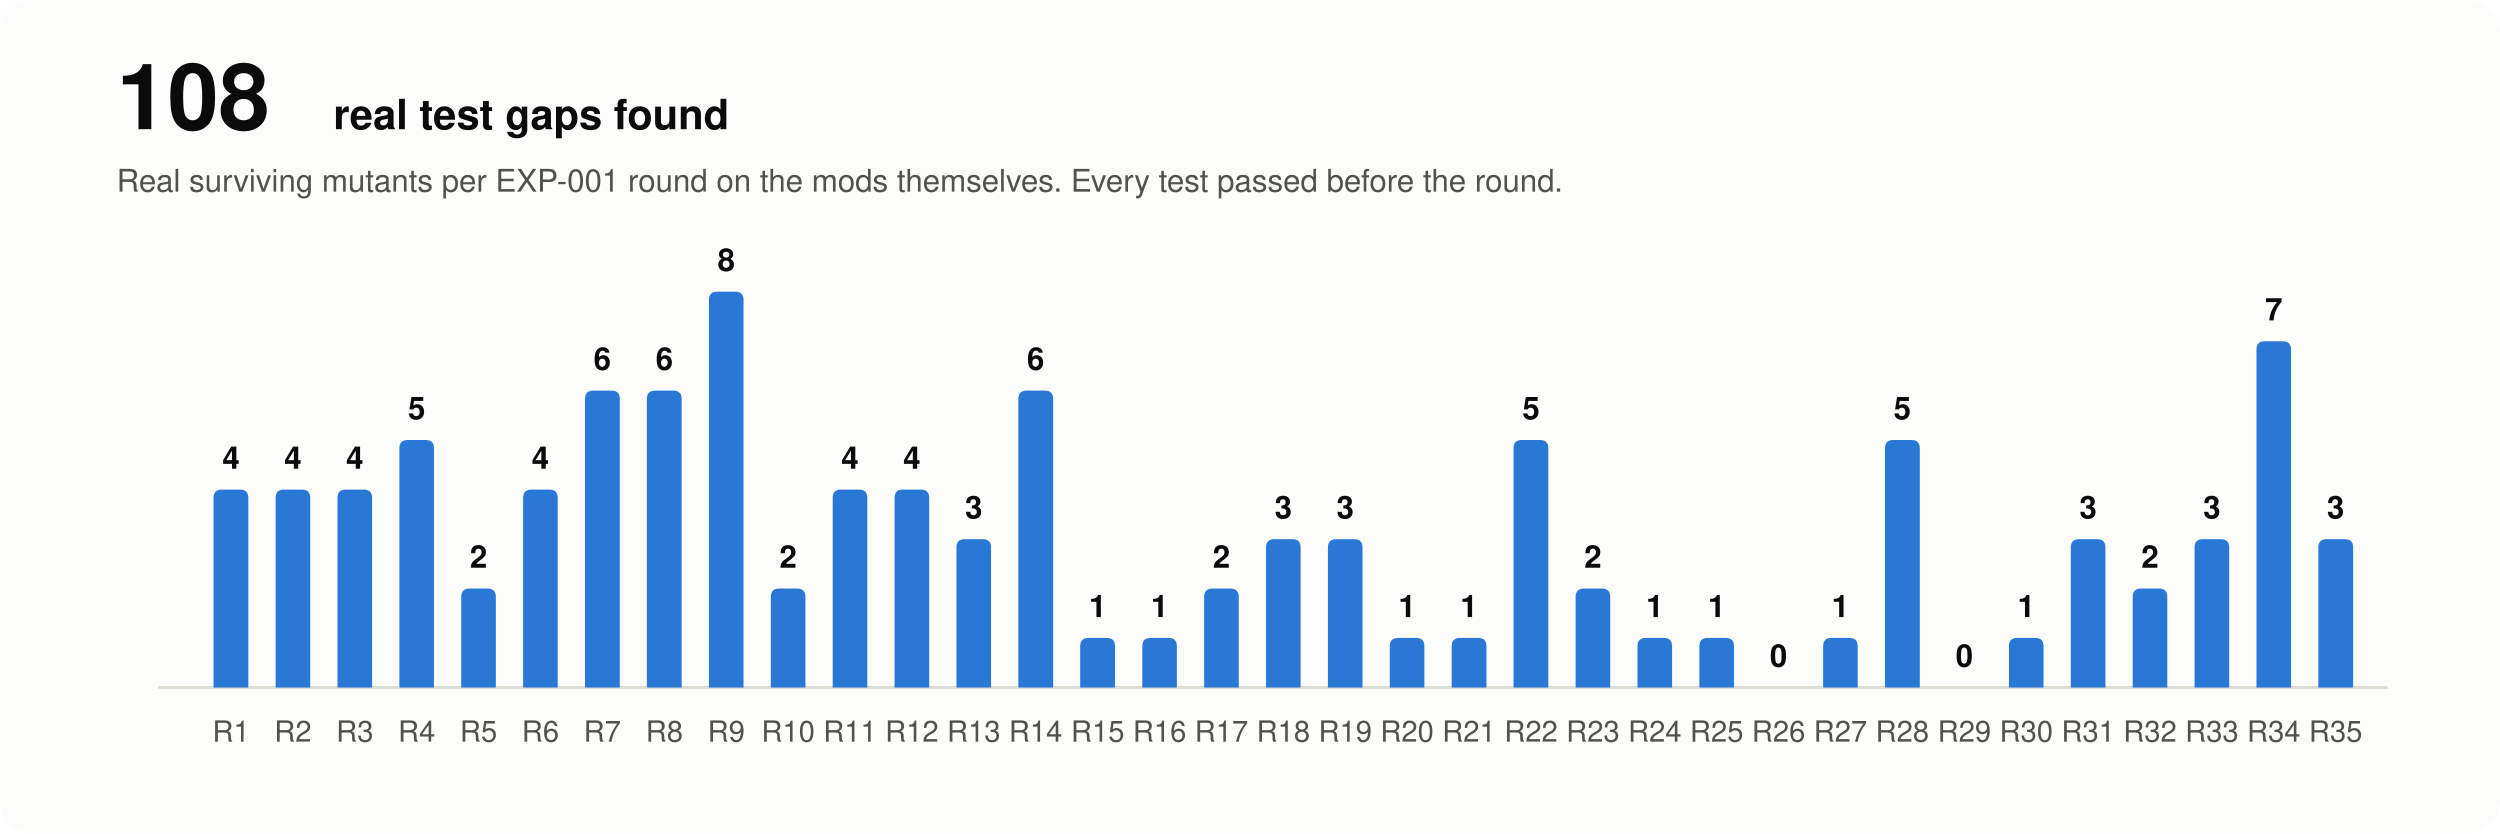
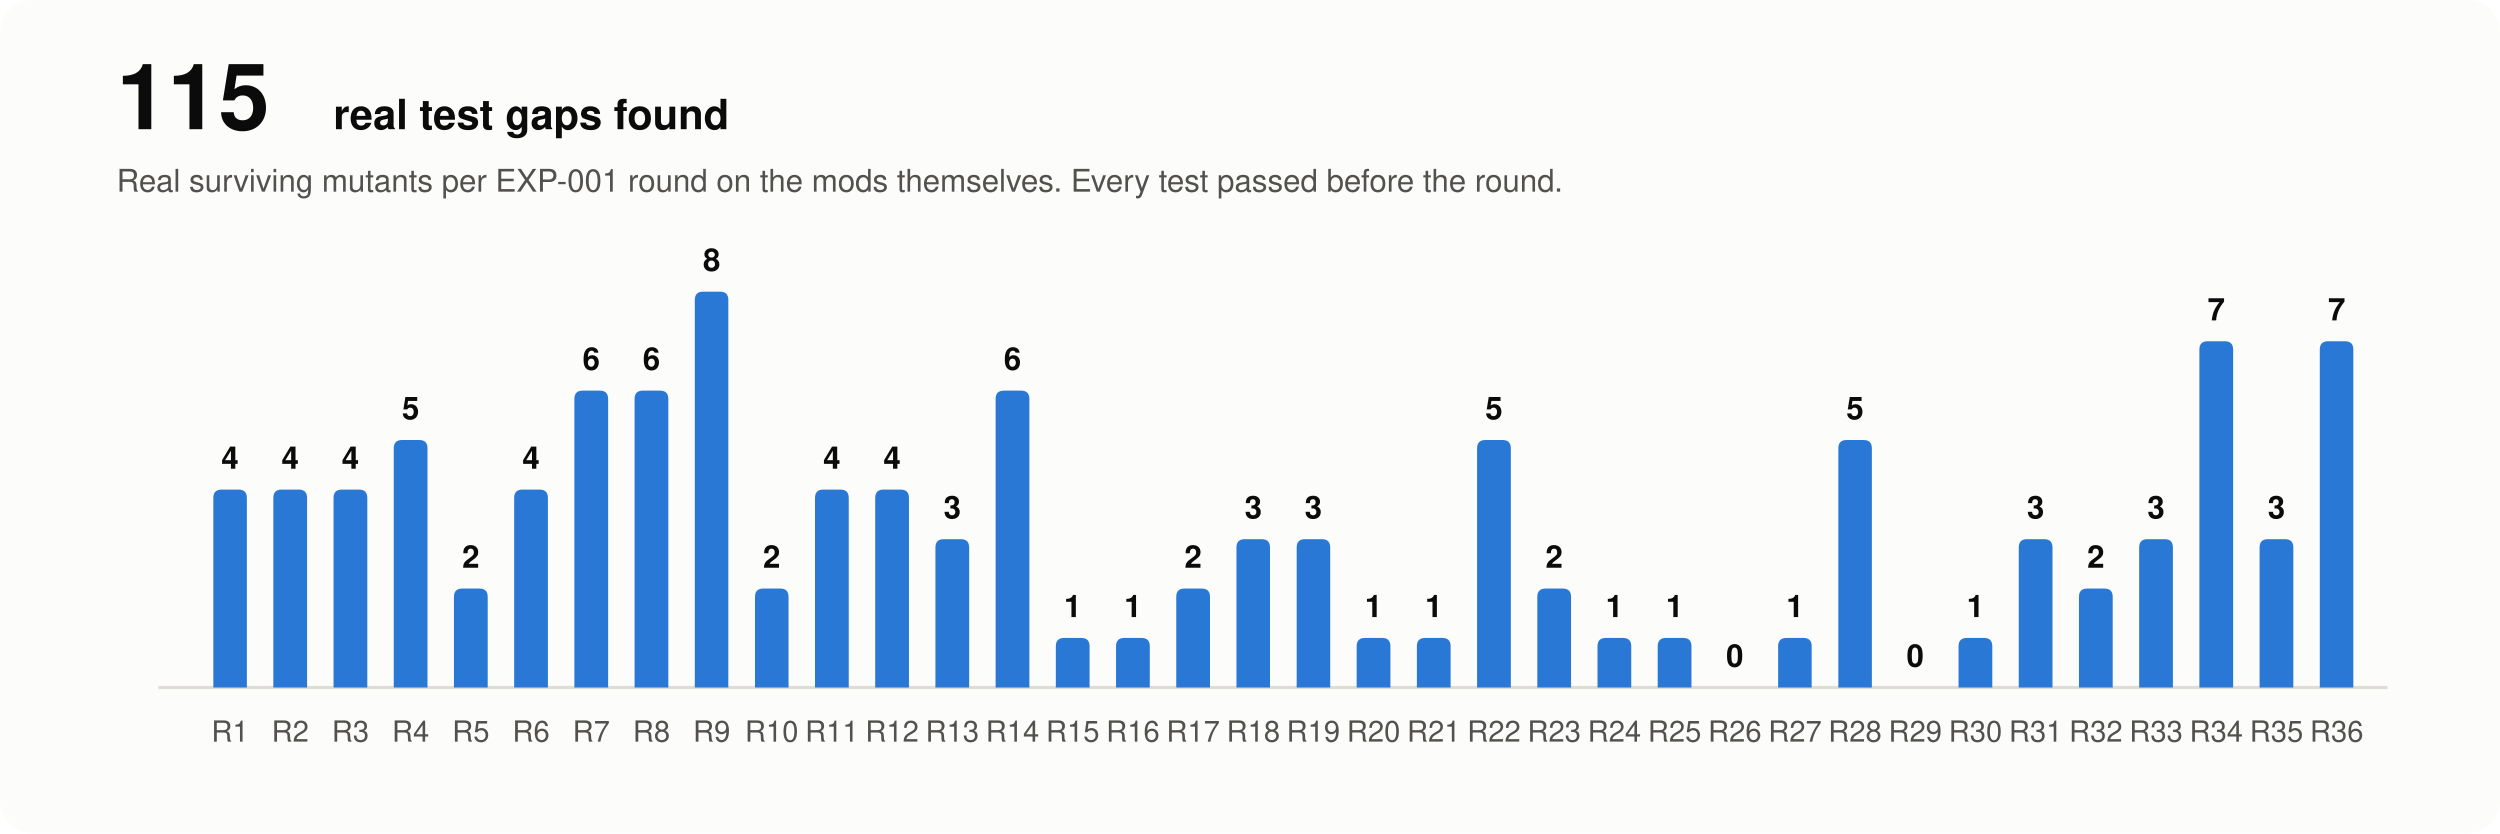
- <svg xmlns="http://www.w3.org/2000/svg" viewBox="0 0 1200 400" width="1200" height="400" role="img" aria-label="108 real test gaps found in 35 rounds" font-family="ui-sans-serif, -apple-system, 'Segoe UI', Helvetica, Arial, sans-serif">
+ <svg xmlns="http://www.w3.org/2000/svg" viewBox="0 0 1200 400" width="1200" height="400" role="img" aria-label="115 real test gaps found in 36 rounds" font-family="ui-sans-serif, -apple-system, 'Segoe UI', Helvetica, Arial, sans-serif">
  <style>
  .sup { fill: #fcfcfb; } .sup2 { fill: #f3f2ef; } .borda { stroke: #dedcd5; }
  .t1 { fill: #0b0b0b; } .t2 { fill: #52514e; } .t3 { fill: #8a887f; }
  .ac { fill: #2a78d6; } .acs { stroke: #2a78d6; } .acf { fill: #e8f1fb; }
  .ok { fill: #0f7a3d; } .okf { fill: #e3f3e8; }
  @media (prefers-color-scheme: dark) {
    .sup { fill: #1a1a19; } .sup2 { fill: #232322; } .borda { stroke: #3a3936; }
    .t1 { fill: #f0efec; } .t2 { fill: #c3c2b7; } .t3 { fill: #8f8d84; }
    .ac { fill: #3987e5; } .acs { stroke: #3987e5; } .acf { fill: #1d2c40; }
    .ok { fill: #4cc27a; } .okf { fill: #16301f; }
  }
  @media (prefers-reduced-motion: reduce) { * { animation: none !important; } }

  .barra { transform-box: fill-box; transform-origin: bottom; animation: cresce 1.1s cubic-bezier(.2,.8,.2,1); }
  @keyframes cresce { from { transform: scaleY(0); } to { transform: scaleY(1); } }
</style>
  <rect width="1200" height="400" rx="16" class="sup" />
-   <text x="56" y="62" font-size="44" font-weight="800" class="t1">108</text>
+   <text x="56" y="62" font-size="44" font-weight="800" class="t1">115</text>
  <text x="160" y="62" font-size="20" font-weight="700" class="t1">real test gaps found</text>
  <text x="56" y="92" font-size="15" class="t2">Real surviving mutants per EXP-001 round on the mods themselves. Every test passed before the round.</text>
  <line x1="76" y1="330" x2="1146" y2="330" class="borda" stroke-width="1.5" />
  <g class="barra">
-     <path d="M102.5,330 L102.5,239.0 Q102.5,235.0 106.5,235.0 L115.2,235.0 Q119.2,235.0 119.2,239.0 L119.2,330 Z" class="ac" />
-   </g>
-   <text x="110.9" y="225.0" font-size="15" font-weight="700" class="t1" text-anchor="middle">4</text>
-   <text x="110.9" y="356" font-size="14" class="t2" text-anchor="middle">R1</text>
-   <g class="barra">
-     <path d="M132.3,330 L132.3,239.0 Q132.3,235.0 136.3,235.0 L144.9,235.0 Q148.9,235.0 148.9,239.0 L148.9,330 Z" class="ac" />
-   </g>
-   <text x="140.6" y="225.0" font-size="15" font-weight="700" class="t1" text-anchor="middle">4</text>
-   <text x="140.6" y="356" font-size="14" class="t2" text-anchor="middle">R2</text>
-   <g class="barra">
-     <path d="M162.0,330 L162.0,239.0 Q162.0,235.0 166.0,235.0 L174.6,235.0 Q178.6,235.0 178.6,239.0 L178.6,330 Z" class="ac" />
-   </g>
-   <text x="170.3" y="225.0" font-size="15" font-weight="700" class="t1" text-anchor="middle">4</text>
-   <text x="170.3" y="356" font-size="14" class="t2" text-anchor="middle">R3</text>
-   <g class="barra">
-     <path d="M191.7,330 L191.7,215.2 Q191.7,211.2 195.7,211.2 L204.3,211.2 Q208.3,211.2 208.3,215.2 L208.3,330 Z" class="ac" />
-   </g>
-   <text x="200.0" y="201.2" font-size="15" font-weight="700" class="t1" text-anchor="middle">5</text>
-   <text x="200.0" y="356" font-size="14" class="t2" text-anchor="middle">R4</text>
-   <g class="barra">
-     <path d="M221.4,330 L221.4,286.5 Q221.4,282.5 225.4,282.5 L234.0,282.5 Q238.0,282.5 238.0,286.5 L238.0,330 Z" class="ac" />
-   </g>
-   <text x="229.7" y="272.5" font-size="15" font-weight="700" class="t1" text-anchor="middle">2</text>
-   <text x="229.7" y="356" font-size="14" class="t2" text-anchor="middle">R5</text>
-   <g class="barra">
-     <path d="M251.1,330 L251.1,239.0 Q251.1,235.0 255.1,235.0 L263.7,235.0 Q267.7,235.0 267.7,239.0 L267.7,330 Z" class="ac" />
-   </g>
-   <text x="259.4" y="225.0" font-size="15" font-weight="700" class="t1" text-anchor="middle">4</text>
-   <text x="259.4" y="356" font-size="14" class="t2" text-anchor="middle">R6</text>
-   <g class="barra">
-     <path d="M280.8,330 L280.8,191.5 Q280.8,187.5 284.8,187.5 L293.5,187.5 Q297.5,187.5 297.5,191.5 L297.5,330 Z" class="ac" />
-   </g>
-   <text x="289.1" y="177.5" font-size="15" font-weight="700" class="t1" text-anchor="middle">6</text>
-   <text x="289.1" y="356" font-size="14" class="t2" text-anchor="middle">R7</text>
-   <g class="barra">
-     <path d="M310.5,330 L310.5,191.5 Q310.5,187.5 314.5,187.5 L323.2,187.5 Q327.2,187.5 327.2,191.5 L327.2,330 Z" class="ac" />
-   </g>
-   <text x="318.9" y="177.5" font-size="15" font-weight="700" class="t1" text-anchor="middle">6</text>
-   <text x="318.9" y="356" font-size="14" class="t2" text-anchor="middle">R8</text>
-   <g class="barra">
-     <path d="M340.3,330 L340.3,144.0 Q340.3,140.0 344.3,140.0 L352.9,140.0 Q356.9,140.0 356.9,144.0 L356.9,330 Z" class="ac" />
-   </g>
-   <text x="348.6" y="130.0" font-size="15" font-weight="700" class="t1" text-anchor="middle">8</text>
-   <text x="348.6" y="356" font-size="14" class="t2" text-anchor="middle">R9</text>
-   <g class="barra">
-     <path d="M370.0,330 L370.0,286.5 Q370.0,282.5 374.0,282.5 L382.6,282.5 Q386.6,282.5 386.6,286.5 L386.6,330 Z" class="ac" />
-   </g>
-   <text x="378.3" y="272.5" font-size="15" font-weight="700" class="t1" text-anchor="middle">2</text>
-   <text x="378.3" y="356" font-size="14" class="t2" text-anchor="middle">R10</text>
-   <g class="barra">
-     <path d="M399.7,330 L399.7,239.0 Q399.7,235.0 403.7,235.0 L412.3,235.0 Q416.3,235.0 416.3,239.0 L416.3,330 Z" class="ac" />
-   </g>
-   <text x="408.0" y="225.0" font-size="15" font-weight="700" class="t1" text-anchor="middle">4</text>
-   <text x="408.0" y="356" font-size="14" class="t2" text-anchor="middle">R11</text>
-   <g class="barra">
-     <path d="M429.4,330 L429.4,239.0 Q429.4,235.0 433.4,235.0 L442.0,235.0 Q446.0,235.0 446.0,239.0 L446.0,330 Z" class="ac" />
-   </g>
-   <text x="437.7" y="225.0" font-size="15" font-weight="700" class="t1" text-anchor="middle">4</text>
-   <text x="437.7" y="356" font-size="14" class="t2" text-anchor="middle">R12</text>
-   <g class="barra">
-     <path d="M459.1,330 L459.1,262.8 Q459.1,258.8 463.1,258.8 L471.7,258.8 Q475.7,258.8 475.7,262.8 L475.7,330 Z" class="ac" />
-   </g>
-   <text x="467.4" y="248.8" font-size="15" font-weight="700" class="t1" text-anchor="middle">3</text>
-   <text x="467.4" y="356" font-size="14" class="t2" text-anchor="middle">R13</text>
-   <g class="barra">
-     <path d="M488.8,330 L488.8,191.5 Q488.8,187.5 492.8,187.5 L501.5,187.5 Q505.5,187.5 505.5,191.5 L505.5,330 Z" class="ac" />
-   </g>
-   <text x="497.1" y="177.5" font-size="15" font-weight="700" class="t1" text-anchor="middle">6</text>
-   <text x="497.1" y="356" font-size="14" class="t2" text-anchor="middle">R14</text>
-   <g class="barra">
-     <path d="M518.5,330 L518.5,310.2 Q518.5,306.2 522.5,306.2 L531.2,306.2 Q535.2,306.2 535.2,310.2 L535.2,330 Z" class="ac" />
-   </g>
-   <text x="526.9" y="296.2" font-size="15" font-weight="700" class="t1" text-anchor="middle">1</text>
-   <text x="526.9" y="356" font-size="14" class="t2" text-anchor="middle">R15</text>
-   <g class="barra">
-     <path d="M548.3,330 L548.3,310.2 Q548.3,306.2 552.3,306.2 L560.9,306.2 Q564.9,306.2 564.9,310.2 L564.9,330 Z" class="ac" />
-   </g>
-   <text x="556.6" y="296.2" font-size="15" font-weight="700" class="t1" text-anchor="middle">1</text>
-   <text x="556.6" y="356" font-size="14" class="t2" text-anchor="middle">R16</text>
-   <g class="barra">
-     <path d="M578.0,330 L578.0,286.5 Q578.0,282.5 582.0,282.5 L590.6,282.5 Q594.6,282.5 594.6,286.5 L594.6,330 Z" class="ac" />
-   </g>
-   <text x="586.3" y="272.5" font-size="15" font-weight="700" class="t1" text-anchor="middle">2</text>
-   <text x="586.3" y="356" font-size="14" class="t2" text-anchor="middle">R17</text>
-   <g class="barra">
-     <path d="M607.7,330 L607.7,262.8 Q607.7,258.8 611.7,258.8 L620.3,258.8 Q624.3,258.8 624.3,262.8 L624.3,330 Z" class="ac" />
-   </g>
-   <text x="616.0" y="248.8" font-size="15" font-weight="700" class="t1" text-anchor="middle">3</text>
-   <text x="616.0" y="356" font-size="14" class="t2" text-anchor="middle">R18</text>
-   <g class="barra">
-     <path d="M637.4,330 L637.4,262.8 Q637.4,258.8 641.4,258.8 L650.0,258.8 Q654.0,258.8 654.0,262.8 L654.0,330 Z" class="ac" />
-   </g>
-   <text x="645.7" y="248.8" font-size="15" font-weight="700" class="t1" text-anchor="middle">3</text>
-   <text x="645.7" y="356" font-size="14" class="t2" text-anchor="middle">R19</text>
-   <g class="barra">
-     <path d="M667.1,330 L667.1,310.2 Q667.1,306.2 671.1,306.2 L679.7,306.2 Q683.7,306.2 683.7,310.2 L683.7,330 Z" class="ac" />
-   </g>
-   <text x="675.4" y="296.2" font-size="15" font-weight="700" class="t1" text-anchor="middle">1</text>
-   <text x="675.4" y="356" font-size="14" class="t2" text-anchor="middle">R20</text>
-   <g class="barra">
-     <path d="M696.8,330 L696.8,310.2 Q696.8,306.2 700.8,306.2 L709.5,306.2 Q713.5,306.2 713.5,310.2 L713.5,330 Z" class="ac" />
-   </g>
-   <text x="705.1" y="296.2" font-size="15" font-weight="700" class="t1" text-anchor="middle">1</text>
-   <text x="705.1" y="356" font-size="14" class="t2" text-anchor="middle">R21</text>
-   <g class="barra">
-     <path d="M726.5,330 L726.5,215.2 Q726.5,211.2 730.5,211.2 L739.2,211.2 Q743.2,211.2 743.2,215.2 L743.2,330 Z" class="ac" />
-   </g>
-   <text x="734.9" y="201.2" font-size="15" font-weight="700" class="t1" text-anchor="middle">5</text>
-   <text x="734.9" y="356" font-size="14" class="t2" text-anchor="middle">R22</text>
-   <g class="barra">
-     <path d="M756.3,330 L756.3,286.5 Q756.3,282.5 760.3,282.5 L768.9,282.5 Q772.9,282.5 772.9,286.5 L772.9,330 Z" class="ac" />
-   </g>
-   <text x="764.6" y="272.5" font-size="15" font-weight="700" class="t1" text-anchor="middle">2</text>
-   <text x="764.6" y="356" font-size="14" class="t2" text-anchor="middle">R23</text>
-   <g class="barra">
-     <path d="M786.0,330 L786.0,310.2 Q786.0,306.2 790.0,306.2 L798.6,306.2 Q802.6,306.2 802.6,310.2 L802.6,330 Z" class="ac" />
-   </g>
-   <text x="794.3" y="296.2" font-size="15" font-weight="700" class="t1" text-anchor="middle">1</text>
-   <text x="794.3" y="356" font-size="14" class="t2" text-anchor="middle">R24</text>
-   <g class="barra">
-     <path d="M815.7,330 L815.7,310.2 Q815.7,306.2 819.7,306.2 L828.3,306.2 Q832.3,306.2 832.3,310.2 L832.3,330 Z" class="ac" />
-   </g>
-   <text x="824.0" y="296.2" font-size="15" font-weight="700" class="t1" text-anchor="middle">1</text>
-   <text x="824.0" y="356" font-size="14" class="t2" text-anchor="middle">R25</text>
-   <g class="barra">
-     <path d="M845.4,330 L845.4,330.0 Q845.4,330.0 845.4,330.0 L862.0,330.0 Q862.0,330.0 862.0,330.0 L862.0,330 Z" class="ac" />
-   </g>
-   <text x="853.7" y="320.0" font-size="15" font-weight="700" class="t1" text-anchor="middle">0</text>
-   <text x="853.7" y="356" font-size="14" class="t2" text-anchor="middle">R26</text>
-   <g class="barra">
-     <path d="M875.1,330 L875.1,310.2 Q875.1,306.2 879.1,306.2 L887.7,306.2 Q891.7,306.2 891.7,310.2 L891.7,330 Z" class="ac" />
-   </g>
-   <text x="883.4" y="296.2" font-size="15" font-weight="700" class="t1" text-anchor="middle">1</text>
-   <text x="883.4" y="356" font-size="14" class="t2" text-anchor="middle">R27</text>
-   <g class="barra">
-     <path d="M904.8,330 L904.8,215.2 Q904.8,211.2 908.8,211.2 L917.5,211.2 Q921.5,211.2 921.5,215.2 L921.5,330 Z" class="ac" />
-   </g>
-   <text x="913.1" y="201.2" font-size="15" font-weight="700" class="t1" text-anchor="middle">5</text>
-   <text x="913.1" y="356" font-size="14" class="t2" text-anchor="middle">R28</text>
-   <g class="barra">
-     <path d="M934.5,330 L934.5,330.0 Q934.5,330.0 934.5,330.0 L951.2,330.0 Q951.2,330.0 951.2,330.0 L951.2,330 Z" class="ac" />
-   </g>
-   <text x="942.9" y="320.0" font-size="15" font-weight="700" class="t1" text-anchor="middle">0</text>
-   <text x="942.9" y="356" font-size="14" class="t2" text-anchor="middle">R29</text>
-   <g class="barra">
-     <path d="M964.3,330 L964.3,310.2 Q964.3,306.2 968.3,306.2 L976.9,306.2 Q980.9,306.2 980.9,310.2 L980.9,330 Z" class="ac" />
-   </g>
-   <text x="972.6" y="296.2" font-size="15" font-weight="700" class="t1" text-anchor="middle">1</text>
-   <text x="972.6" y="356" font-size="14" class="t2" text-anchor="middle">R30</text>
-   <g class="barra">
-     <path d="M994.0,330 L994.0,262.8 Q994.0,258.8 998.0,258.8 L1006.6,258.8 Q1010.6,258.8 1010.6,262.8 L1010.6,330 Z" class="ac" />
-   </g>
-   <text x="1002.3" y="248.8" font-size="15" font-weight="700" class="t1" text-anchor="middle">3</text>
-   <text x="1002.3" y="356" font-size="14" class="t2" text-anchor="middle">R31</text>
-   <g class="barra">
-     <path d="M1023.7,330 L1023.7,286.5 Q1023.7,282.5 1027.7,282.5 L1036.3,282.5 Q1040.3,282.5 1040.3,286.5 L1040.3,330 Z" class="ac" />
-   </g>
-   <text x="1032.0" y="272.5" font-size="15" font-weight="700" class="t1" text-anchor="middle">2</text>
-   <text x="1032.0" y="356" font-size="14" class="t2" text-anchor="middle">R32</text>
-   <g class="barra">
-     <path d="M1053.4,330 L1053.4,262.8 Q1053.4,258.8 1057.4,258.8 L1066.0,258.8 Q1070.0,258.8 1070.0,262.8 L1070.0,330 Z" class="ac" />
-   </g>
-   <text x="1061.7" y="248.8" font-size="15" font-weight="700" class="t1" text-anchor="middle">3</text>
-   <text x="1061.7" y="356" font-size="14" class="t2" text-anchor="middle">R33</text>
-   <g class="barra">
-     <path d="M1083.1,330 L1083.1,167.8 Q1083.1,163.8 1087.1,163.8 L1095.7,163.8 Q1099.7,163.8 1099.7,167.8 L1099.7,330 Z" class="ac" />
-   </g>
-   <text x="1091.4" y="153.8" font-size="15" font-weight="700" class="t1" text-anchor="middle">7</text>
-   <text x="1091.4" y="356" font-size="14" class="t2" text-anchor="middle">R34</text>
-   <g class="barra">
-     <path d="M1112.8,330 L1112.8,262.8 Q1112.8,258.8 1116.8,258.8 L1125.5,258.8 Q1129.5,258.8 1129.5,262.8 L1129.5,330 Z" class="ac" />
-   </g>
-   <text x="1121.1" y="248.8" font-size="15" font-weight="700" class="t1" text-anchor="middle">3</text>
-   <text x="1121.1" y="356" font-size="14" class="t2" text-anchor="middle">R35</text>
+     <path d="M102.4,330 L102.4,239.0 Q102.4,235.0 106.4,235.0 L114.5,235.0 Q118.5,235.0 118.5,239.0 L118.5,330 Z" class="ac" />
+   </g>
+   <text x="110.4" y="225.0" font-size="15" font-weight="700" class="t1" text-anchor="middle">4</text>
+   <text x="110.4" y="356" font-size="14" class="t2" text-anchor="middle">R1</text>
+   <g class="barra">
+     <path d="M131.2,330 L131.2,239.0 Q131.2,235.0 135.2,235.0 L143.4,235.0 Q147.4,235.0 147.4,239.0 L147.4,330 Z" class="ac" />
+   </g>
+   <text x="139.3" y="225.0" font-size="15" font-weight="700" class="t1" text-anchor="middle">4</text>
+   <text x="139.3" y="356" font-size="14" class="t2" text-anchor="middle">R2</text>
+   <g class="barra">
+     <path d="M160.1,330 L160.1,239.0 Q160.1,235.0 164.1,235.0 L172.3,235.0 Q176.3,235.0 176.3,239.0 L176.3,330 Z" class="ac" />
+   </g>
+   <text x="168.2" y="225.0" font-size="15" font-weight="700" class="t1" text-anchor="middle">4</text>
+   <text x="168.2" y="356" font-size="14" class="t2" text-anchor="middle">R3</text>
+   <g class="barra">
+     <path d="M189.0,330 L189.0,215.2 Q189.0,211.2 193.0,211.2 L201.2,211.2 Q205.2,211.2 205.2,215.2 L205.2,330 Z" class="ac" />
+   </g>
+   <text x="197.1" y="201.2" font-size="15" font-weight="700" class="t1" text-anchor="middle">5</text>
+   <text x="197.1" y="356" font-size="14" class="t2" text-anchor="middle">R4</text>
+   <g class="barra">
+     <path d="M217.9,330 L217.9,286.5 Q217.9,282.5 221.9,282.5 L230.1,282.5 Q234.1,282.5 234.1,286.5 L234.1,330 Z" class="ac" />
+   </g>
+   <text x="226.0" y="272.5" font-size="15" font-weight="700" class="t1" text-anchor="middle">2</text>
+   <text x="226.0" y="356" font-size="14" class="t2" text-anchor="middle">R5</text>
+   <g class="barra">
+     <path d="M246.8,330 L246.8,239.0 Q246.8,235.0 250.8,235.0 L259.0,235.0 Q263.0,235.0 263.0,239.0 L263.0,330 Z" class="ac" />
+   </g>
+   <text x="254.9" y="225.0" font-size="15" font-weight="700" class="t1" text-anchor="middle">4</text>
+   <text x="254.9" y="356" font-size="14" class="t2" text-anchor="middle">R6</text>
+   <g class="barra">
+     <path d="M275.7,330 L275.7,191.5 Q275.7,187.5 279.7,187.5 L287.9,187.5 Q291.9,187.5 291.9,191.5 L291.9,330 Z" class="ac" />
+   </g>
+   <text x="283.8" y="177.5" font-size="15" font-weight="700" class="t1" text-anchor="middle">6</text>
+   <text x="283.8" y="356" font-size="14" class="t2" text-anchor="middle">R7</text>
+   <g class="barra">
+     <path d="M304.6,330 L304.6,191.5 Q304.6,187.5 308.6,187.5 L316.8,187.5 Q320.8,187.5 320.8,191.5 L320.8,330 Z" class="ac" />
+   </g>
+   <text x="312.7" y="177.5" font-size="15" font-weight="700" class="t1" text-anchor="middle">6</text>
+   <text x="312.7" y="356" font-size="14" class="t2" text-anchor="middle">R8</text>
+   <g class="barra">
+     <path d="M333.5,330 L333.5,144.0 Q333.5,140.0 337.5,140.0 L345.6,140.0 Q349.6,140.0 349.6,144.0 L349.6,330 Z" class="ac" />
+   </g>
+   <text x="341.6" y="130.0" font-size="15" font-weight="700" class="t1" text-anchor="middle">8</text>
+   <text x="341.6" y="356" font-size="14" class="t2" text-anchor="middle">R9</text>
+   <g class="barra">
+     <path d="M362.4,330 L362.4,286.5 Q362.4,282.5 366.4,282.5 L374.5,282.5 Q378.5,282.5 378.5,286.5 L378.5,330 Z" class="ac" />
+   </g>
+   <text x="370.4" y="272.5" font-size="15" font-weight="700" class="t1" text-anchor="middle">2</text>
+   <text x="370.4" y="356" font-size="14" class="t2" text-anchor="middle">R10</text>
+   <g class="barra">
+     <path d="M391.2,330 L391.2,239.0 Q391.2,235.0 395.2,235.0 L403.4,235.0 Q407.4,235.0 407.4,239.0 L407.4,330 Z" class="ac" />
+   </g>
+   <text x="399.3" y="225.0" font-size="15" font-weight="700" class="t1" text-anchor="middle">4</text>
+   <text x="399.3" y="356" font-size="14" class="t2" text-anchor="middle">R11</text>
+   <g class="barra">
+     <path d="M420.1,330 L420.1,239.0 Q420.1,235.0 424.1,235.0 L432.3,235.0 Q436.3,235.0 436.3,239.0 L436.3,330 Z" class="ac" />
+   </g>
+   <text x="428.2" y="225.0" font-size="15" font-weight="700" class="t1" text-anchor="middle">4</text>
+   <text x="428.2" y="356" font-size="14" class="t2" text-anchor="middle">R12</text>
+   <g class="barra">
+     <path d="M449.0,330 L449.0,262.8 Q449.0,258.8 453.0,258.8 L461.2,258.8 Q465.2,258.8 465.2,262.8 L465.2,330 Z" class="ac" />
+   </g>
+   <text x="457.1" y="248.8" font-size="15" font-weight="700" class="t1" text-anchor="middle">3</text>
+   <text x="457.1" y="356" font-size="14" class="t2" text-anchor="middle">R13</text>
+   <g class="barra">
+     <path d="M477.9,330 L477.9,191.5 Q477.9,187.5 481.9,187.5 L490.1,187.5 Q494.1,187.5 494.1,191.5 L494.1,330 Z" class="ac" />
+   </g>
+   <text x="486.0" y="177.5" font-size="15" font-weight="700" class="t1" text-anchor="middle">6</text>
+   <text x="486.0" y="356" font-size="14" class="t2" text-anchor="middle">R14</text>
+   <g class="barra">
+     <path d="M506.8,330 L506.8,310.2 Q506.8,306.2 510.8,306.2 L519.0,306.2 Q523.0,306.2 523.0,310.2 L523.0,330 Z" class="ac" />
+   </g>
+   <text x="514.9" y="296.2" font-size="15" font-weight="700" class="t1" text-anchor="middle">1</text>
+   <text x="514.9" y="356" font-size="14" class="t2" text-anchor="middle">R15</text>
+   <g class="barra">
+     <path d="M535.7,330 L535.7,310.2 Q535.7,306.2 539.7,306.2 L547.9,306.2 Q551.9,306.2 551.9,310.2 L551.9,330 Z" class="ac" />
+   </g>
+   <text x="543.8" y="296.2" font-size="15" font-weight="700" class="t1" text-anchor="middle">1</text>
+   <text x="543.8" y="356" font-size="14" class="t2" text-anchor="middle">R16</text>
+   <g class="barra">
+     <path d="M564.6,330 L564.6,286.5 Q564.6,282.5 568.6,282.5 L576.8,282.5 Q580.8,282.5 580.8,286.5 L580.8,330 Z" class="ac" />
+   </g>
+   <text x="572.7" y="272.5" font-size="15" font-weight="700" class="t1" text-anchor="middle">2</text>
+   <text x="572.7" y="356" font-size="14" class="t2" text-anchor="middle">R17</text>
+   <g class="barra">
+     <path d="M593.5,330 L593.5,262.8 Q593.5,258.8 597.5,258.8 L605.6,258.8 Q609.6,258.8 609.6,262.8 L609.6,330 Z" class="ac" />
+   </g>
+   <text x="601.6" y="248.8" font-size="15" font-weight="700" class="t1" text-anchor="middle">3</text>
+   <text x="601.6" y="356" font-size="14" class="t2" text-anchor="middle">R18</text>
+   <g class="barra">
+     <path d="M622.4,330 L622.4,262.8 Q622.4,258.8 626.4,258.8 L634.5,258.8 Q638.5,258.8 638.5,262.8 L638.5,330 Z" class="ac" />
+   </g>
+   <text x="630.4" y="248.8" font-size="15" font-weight="700" class="t1" text-anchor="middle">3</text>
+   <text x="630.4" y="356" font-size="14" class="t2" text-anchor="middle">R19</text>
+   <g class="barra">
+     <path d="M651.2,330 L651.2,310.2 Q651.2,306.2 655.2,306.2 L663.4,306.2 Q667.4,306.2 667.4,310.2 L667.4,330 Z" class="ac" />
+   </g>
+   <text x="659.3" y="296.2" font-size="15" font-weight="700" class="t1" text-anchor="middle">1</text>
+   <text x="659.3" y="356" font-size="14" class="t2" text-anchor="middle">R20</text>
+   <g class="barra">
+     <path d="M680.1,330 L680.1,310.2 Q680.1,306.2 684.1,306.2 L692.3,306.2 Q696.3,306.2 696.3,310.2 L696.3,330 Z" class="ac" />
+   </g>
+   <text x="688.2" y="296.2" font-size="15" font-weight="700" class="t1" text-anchor="middle">1</text>
+   <text x="688.2" y="356" font-size="14" class="t2" text-anchor="middle">R21</text>
+   <g class="barra">
+     <path d="M709.0,330 L709.0,215.2 Q709.0,211.2 713.0,211.2 L721.2,211.2 Q725.2,211.2 725.2,215.2 L725.2,330 Z" class="ac" />
+   </g>
+   <text x="717.1" y="201.2" font-size="15" font-weight="700" class="t1" text-anchor="middle">5</text>
+   <text x="717.1" y="356" font-size="14" class="t2" text-anchor="middle">R22</text>
+   <g class="barra">
+     <path d="M737.9,330 L737.9,286.5 Q737.9,282.5 741.9,282.5 L750.1,282.5 Q754.1,282.5 754.1,286.5 L754.1,330 Z" class="ac" />
+   </g>
+   <text x="746.0" y="272.5" font-size="15" font-weight="700" class="t1" text-anchor="middle">2</text>
+   <text x="746.0" y="356" font-size="14" class="t2" text-anchor="middle">R23</text>
+   <g class="barra">
+     <path d="M766.8,330 L766.8,310.2 Q766.8,306.2 770.8,306.2 L779.0,306.2 Q783.0,306.2 783.0,310.2 L783.0,330 Z" class="ac" />
+   </g>
+   <text x="774.9" y="296.2" font-size="15" font-weight="700" class="t1" text-anchor="middle">1</text>
+   <text x="774.9" y="356" font-size="14" class="t2" text-anchor="middle">R24</text>
+   <g class="barra">
+     <path d="M795.7,330 L795.7,310.2 Q795.7,306.2 799.7,306.2 L807.9,306.2 Q811.9,306.2 811.9,310.2 L811.9,330 Z" class="ac" />
+   </g>
+   <text x="803.8" y="296.2" font-size="15" font-weight="700" class="t1" text-anchor="middle">1</text>
+   <text x="803.8" y="356" font-size="14" class="t2" text-anchor="middle">R25</text>
+   <g class="barra">
+     <path d="M824.6,330 L824.6,330.0 Q824.6,330.0 824.6,330.0 L840.8,330.0 Q840.8,330.0 840.8,330.0 L840.8,330 Z" class="ac" />
+   </g>
+   <text x="832.7" y="320.0" font-size="15" font-weight="700" class="t1" text-anchor="middle">0</text>
+   <text x="832.7" y="356" font-size="14" class="t2" text-anchor="middle">R26</text>
+   <g class="barra">
+     <path d="M853.5,330 L853.5,310.2 Q853.5,306.2 857.5,306.2 L865.6,306.2 Q869.6,306.2 869.6,310.2 L869.6,330 Z" class="ac" />
+   </g>
+   <text x="861.6" y="296.2" font-size="15" font-weight="700" class="t1" text-anchor="middle">1</text>
+   <text x="861.6" y="356" font-size="14" class="t2" text-anchor="middle">R27</text>
+   <g class="barra">
+     <path d="M882.4,330 L882.4,215.2 Q882.4,211.2 886.4,211.2 L894.5,211.2 Q898.5,211.2 898.5,215.2 L898.5,330 Z" class="ac" />
+   </g>
+   <text x="890.4" y="201.2" font-size="15" font-weight="700" class="t1" text-anchor="middle">5</text>
+   <text x="890.4" y="356" font-size="14" class="t2" text-anchor="middle">R28</text>
+   <g class="barra">
+     <path d="M911.2,330 L911.2,330.0 Q911.2,330.0 911.2,330.0 L927.4,330.0 Q927.4,330.0 927.4,330.0 L927.4,330 Z" class="ac" />
+   </g>
+   <text x="919.3" y="320.0" font-size="15" font-weight="700" class="t1" text-anchor="middle">0</text>
+   <text x="919.3" y="356" font-size="14" class="t2" text-anchor="middle">R29</text>
+   <g class="barra">
+     <path d="M940.1,330 L940.1,310.2 Q940.1,306.2 944.1,306.2 L952.3,306.2 Q956.3,306.2 956.3,310.2 L956.3,330 Z" class="ac" />
+   </g>
+   <text x="948.2" y="296.2" font-size="15" font-weight="700" class="t1" text-anchor="middle">1</text>
+   <text x="948.2" y="356" font-size="14" class="t2" text-anchor="middle">R30</text>
+   <g class="barra">
+     <path d="M969.0,330 L969.0,262.8 Q969.0,258.8 973.0,258.8 L981.2,258.8 Q985.2,258.8 985.2,262.8 L985.2,330 Z" class="ac" />
+   </g>
+   <text x="977.1" y="248.8" font-size="15" font-weight="700" class="t1" text-anchor="middle">3</text>
+   <text x="977.1" y="356" font-size="14" class="t2" text-anchor="middle">R31</text>
+   <g class="barra">
+     <path d="M997.9,330 L997.9,286.5 Q997.9,282.5 1001.9,282.5 L1010.1,282.5 Q1014.1,282.5 1014.1,286.5 L1014.1,330 Z" class="ac" />
+   </g>
+   <text x="1006.0" y="272.5" font-size="15" font-weight="700" class="t1" text-anchor="middle">2</text>
+   <text x="1006.0" y="356" font-size="14" class="t2" text-anchor="middle">R32</text>
+   <g class="barra">
+     <path d="M1026.8,330 L1026.8,262.8 Q1026.8,258.8 1030.8,258.8 L1039.0,258.8 Q1043.0,258.8 1043.0,262.8 L1043.0,330 Z" class="ac" />
+   </g>
+   <text x="1034.9" y="248.8" font-size="15" font-weight="700" class="t1" text-anchor="middle">3</text>
+   <text x="1034.9" y="356" font-size="14" class="t2" text-anchor="middle">R33</text>
+   <g class="barra">
+     <path d="M1055.7,330 L1055.7,167.8 Q1055.7,163.8 1059.7,163.8 L1067.9,163.8 Q1071.9,163.8 1071.9,167.8 L1071.9,330 Z" class="ac" />
+   </g>
+   <text x="1063.8" y="153.8" font-size="15" font-weight="700" class="t1" text-anchor="middle">7</text>
+   <text x="1063.8" y="356" font-size="14" class="t2" text-anchor="middle">R34</text>
+   <g class="barra">
+     <path d="M1084.6,330 L1084.6,262.8 Q1084.6,258.8 1088.6,258.8 L1096.8,258.8 Q1100.8,258.8 1100.8,262.8 L1100.8,330 Z" class="ac" />
+   </g>
+   <text x="1092.7" y="248.8" font-size="15" font-weight="700" class="t1" text-anchor="middle">3</text>
+   <text x="1092.7" y="356" font-size="14" class="t2" text-anchor="middle">R35</text>
+   <g class="barra">
+     <path d="M1113.5,330 L1113.5,167.8 Q1113.5,163.8 1117.5,163.8 L1125.6,163.8 Q1129.6,163.8 1129.6,167.8 L1129.6,330 Z" class="ac" />
+   </g>
+   <text x="1121.6" y="153.8" font-size="15" font-weight="700" class="t1" text-anchor="middle">7</text>
+   <text x="1121.6" y="356" font-size="14" class="t2" text-anchor="middle">R36</text>
</svg>
